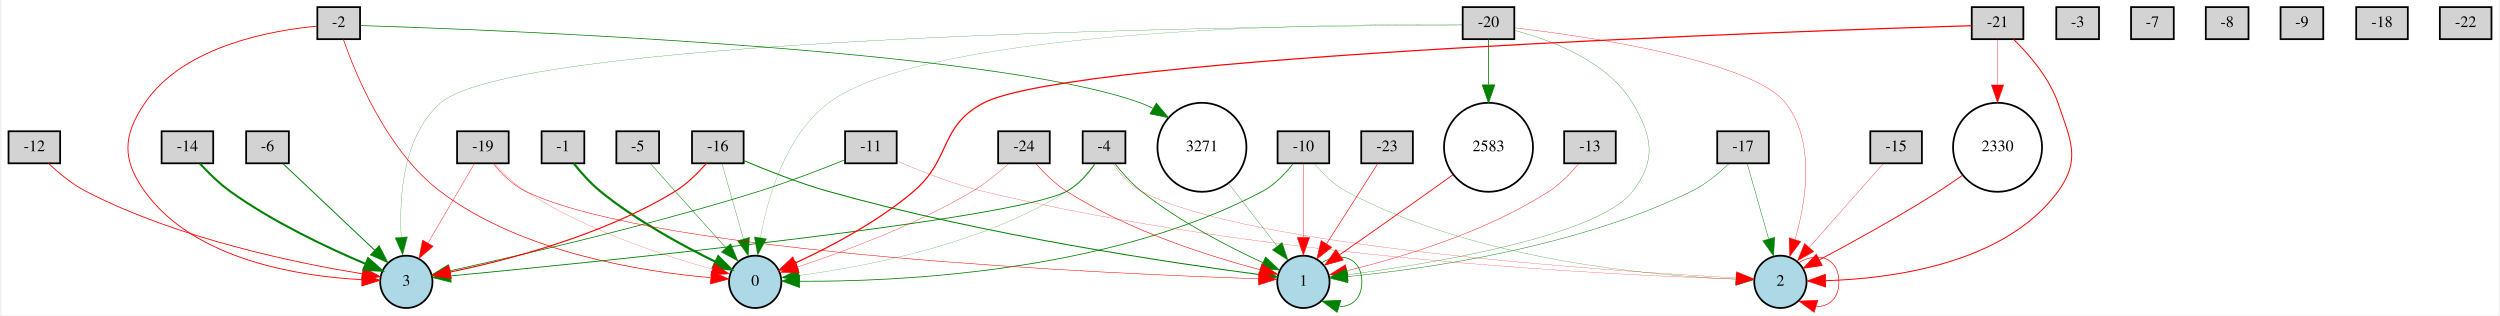
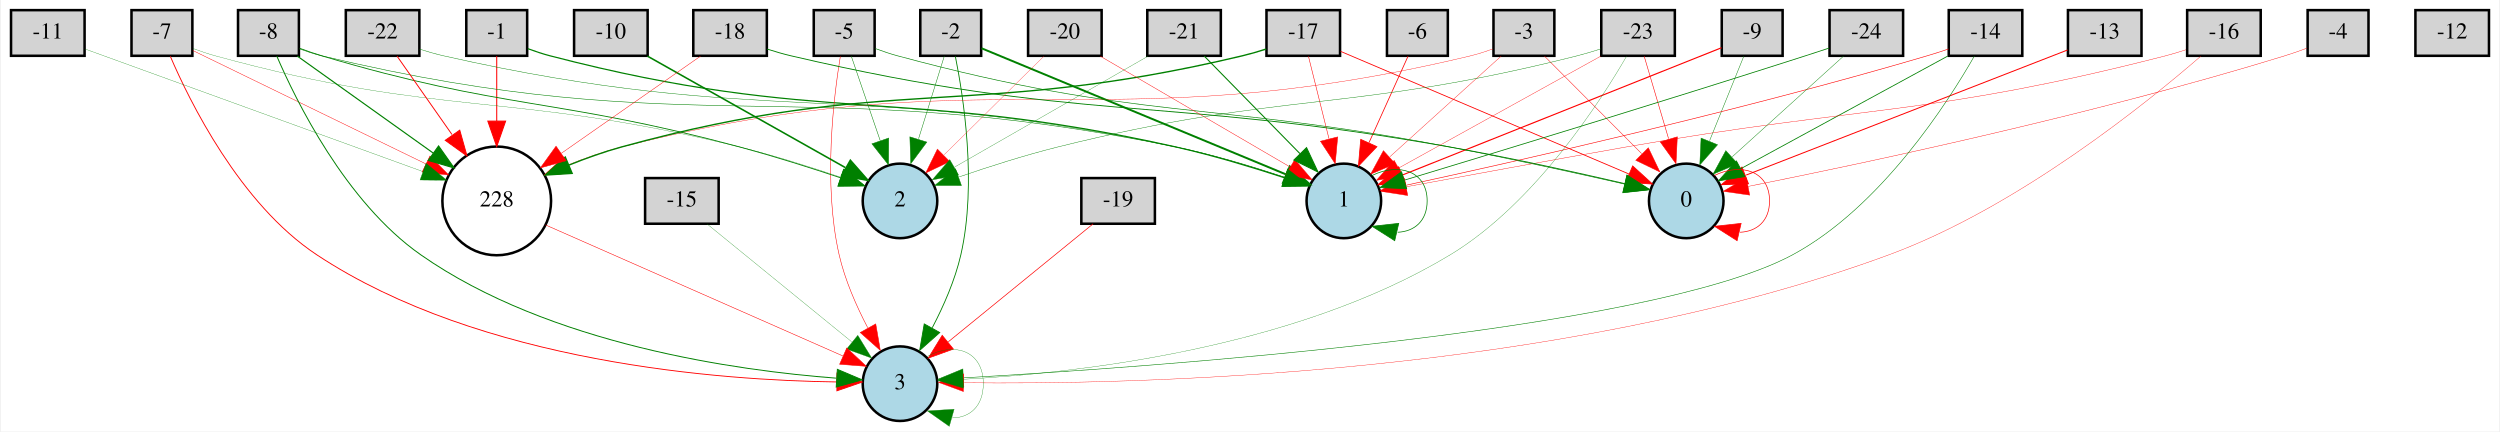
- <svg xmlns="http://www.w3.org/2000/svg" width="1403pt" height="177pt" viewBox="0.00 0.00 1403.00 177.20">
-   <g id="graph0" class="graph" transform="scale(1 1) rotate(0) translate(4 173.196)">
-     <polygon fill="white" stroke="none" points="-4,4 -4,-173.196 1399,-173.196 1399,4 -4,4" />
+ <svg xmlns="http://www.w3.org/2000/svg" width="985pt" height="170pt" viewBox="0.00 0.00 985.00 170.12">
+   <g id="graph0" class="graph" transform="scale(1 1) rotate(0) translate(4 166.125)">
+     <polygon fill="white" stroke="none" points="-4,4 -4,-166.125 981,-166.125 981,4 -4,4" />
    <g id="node1" class="node">
-       <polygon fill="lightgray" stroke="black" points="323.5,-99.447 299.5,-99.447 299.5,-81.447 323.5,-81.447 323.5,-99.447" />
-       <text text-anchor="middle" x="311.5" y="-88.247" font-family="Times,serif" font-size="9.00">-1</text>
+       <polygon fill="lightgray" stroke="black" points="203.5,-162.125 179.5,-162.125 179.5,-144.125 203.5,-144.125 203.5,-162.125" />
+       <text text-anchor="middle" x="191.5" y="-150.925" font-family="Times,serif" font-size="9.00">-1</text>
+     </g>
+     <g id="node26" class="node">
+       <ellipse fill="lightblue" stroke="black" cx="525.5" cy="-86.912" rx="14.7" ry="14.7" />
+       <text text-anchor="middle" x="525.5" y="-84.712" font-family="Times,serif" font-size="9.00">1</text>
+     </g>
+     <g id="edge25" class="edge">
+       <path fill="none" stroke="green" stroke-width="0.481" d="M203.79,-146.928C206.614,-145.879 209.63,-144.871 212.5,-144.125 319.868,-116.211 351.26,-132.439 459.5,-108.125 473.841,-104.903 489.591,-100.129 502.108,-96.029" />
+       <polygon fill="green" stroke="green" stroke-width="0.481" points="503.391,-99.29 511.759,-92.792 501.165,-92.653 503.391,-99.29" />
+     </g>
+     <g id="node29" class="node">
+       <ellipse fill="white" stroke="black" cx="191.5" cy="-86.912" rx="21.429" ry="21.429" />
+       <text text-anchor="middle" x="191.5" y="-84.712" font-family="Times,serif" font-size="9.00">228</text>
+     </g>
+     <g id="edge34" class="edge">
+       <path fill="none" stroke="red" stroke-width="0.407" d="M191.5,-143.992C191.5,-137.449 191.5,-127.82 191.5,-118.381" />
+       <polygon fill="red" stroke="red" stroke-width="0.407" points="195,-118.367 191.5,-108.367 188,-118.367 195,-118.367" />
+     </g>
+     <g id="node2" class="node">
+       <polygon fill="lightgray" stroke="black" points="382.5,-162.125 358.5,-162.125 358.5,-144.125 382.5,-144.125 382.5,-162.125" />
+       <text text-anchor="middle" x="370.5" y="-150.925" font-family="Times,serif" font-size="9.00">-2</text>
+     </g>
+     <g id="edge10" class="edge">
+       <path fill="none" stroke="green" stroke-width="0.78" d="M382.663,-147.086C408.533,-136.369 469.371,-111.165 502.694,-97.36" />
+       <polygon fill="green" stroke="green" stroke-width="0.78" points="504.184,-100.531 512.083,-93.47 501.505,-94.064 504.184,-100.531" />
+     </g>
+     <g id="node27" class="node">
+       <ellipse fill="lightblue" stroke="black" cx="350.5" cy="-86.912" rx="14.7" ry="14.7" />
+       <text text-anchor="middle" x="350.5" y="-84.712" font-family="Times,serif" font-size="9.00">2</text>
+     </g>
+     <g id="edge24" class="edge">
+       <path fill="none" stroke="green" stroke-width="0.186" d="M367.967,-143.992C365.424,-135.827 361.384,-122.857 357.83,-111.445" />
+       <polygon fill="green" stroke="green" stroke-width="0.186" points="361.075,-110.093 354.759,-101.586 354.391,-112.175 361.075,-110.093" />
+     </g>
+     <g id="node28" class="node">
+       <ellipse fill="lightblue" stroke="black" cx="350.5" cy="-14.849" rx="14.7" ry="14.7" />
+       <text text-anchor="middle" x="350.5" y="-12.649" font-family="Times,serif" font-size="9.00">3</text>
+     </g>
+     <g id="edge42" class="edge">
+       <path fill="none" stroke="green" stroke-width="0.34" d="M372.328,-143.893C375.458,-128.372 380.916,-93.815 374.5,-65.698 372.233,-55.765 367.724,-45.504 363.22,-36.894" />
+       <polygon fill="green" stroke="green" stroke-width="0.34" points="366.179,-35.013 358.257,-27.978 360.063,-38.418 366.179,-35.013" />
+     </g>
+     <g id="node3" class="node">
+       <polygon fill="lightgray" stroke="black" points="608.5,-162.125 584.5,-162.125 584.5,-144.125 608.5,-144.125 608.5,-162.125" />
+       <text text-anchor="middle" x="596.5" y="-150.925" font-family="Times,serif" font-size="9.00">-3</text>
    </g>
    <g id="node25" class="node">
-       <ellipse fill="lightblue" stroke="black" cx="419.5" cy="-14.849" rx="14.7" ry="14.7" />
-       <text text-anchor="middle" x="419.5" y="-12.649" font-family="Times,serif" font-size="9.00">0</text>
+       <ellipse fill="lightblue" stroke="black" cx="660.5" cy="-86.912" rx="14.7" ry="14.7" />
+       <text text-anchor="middle" x="660.5" y="-84.712" font-family="Times,serif" font-size="9.00">0</text>
+     </g>
+     <g id="edge46" class="edge">
+       <path fill="none" stroke="red" stroke-width="0.182" d="M604.606,-143.992C614.188,-134.378 630.41,-118.101 642.918,-105.552" />
+       <polygon fill="red" stroke="red" stroke-width="0.182" points="645.552,-107.867 650.133,-98.313 640.594,-102.925 645.552,-107.867" />
+     </g>
+     <g id="edge28" class="edge">
+       <path fill="none" stroke="red" stroke-width="0.148" d="M587.508,-143.992C576.528,-134.062 557.688,-117.023 543.649,-104.326" />
+       <polygon fill="red" stroke="red" stroke-width="0.148" points="545.798,-101.55 536.034,-97.438 541.103,-106.742 545.798,-101.55" />
+     </g>
+     <g id="edge35" class="edge">
+       <path fill="none" stroke="red" stroke-width="0.145" d="M584.23,-146.848C581.405,-145.803 578.383,-144.817 575.5,-144.125 429.888,-109.183 385.622,-145.049 240.5,-108.125 233.549,-106.356 226.289,-103.791 219.552,-101.078" />
+       <polygon fill="red" stroke="red" stroke-width="0.145" points="220.725,-97.774 210.153,-97.074 217.981,-104.213 220.725,-97.774" />
+     </g>
+     <g id="node4" class="node">
+       <polygon fill="lightgray" stroke="black" points="929.5,-162.125 905.5,-162.125 905.5,-144.125 929.5,-144.125 929.5,-162.125" />
+       <text text-anchor="middle" x="917.5" y="-150.925" font-family="Times,serif" font-size="9.00">-4</text>
+     </g>
+     <g id="edge32" class="edge">
+       <path fill="none" stroke="red" stroke-width="0.16" d="M905.156,-147.116C902.336,-146.058 899.334,-144.998 896.5,-144.125 820.432,-120.685 728.061,-101.218 684.912,-92.633" />
+       <polygon fill="red" stroke="red" stroke-width="0.16" points="685.531,-89.187 675.043,-90.689 684.178,-96.055 685.531,-89.187" />
+     </g>
+     <g id="node5" class="node">
+       <polygon fill="lightgray" stroke="black" points="340.5,-162.125 316.5,-162.125 316.5,-144.125 340.5,-144.125 340.5,-162.125" />
+       <text text-anchor="middle" x="328.5" y="-150.925" font-family="Times,serif" font-size="9.00">-5</text>
+     </g>
+     <g id="edge18" class="edge">
+       <path fill="none" stroke="green" stroke-width="0.248" d="M340.801,-146.968C343.624,-145.917 346.638,-144.898 349.5,-144.125 444.303,-118.517 471.045,-126.559 567.5,-108.125 590.943,-103.644 617.541,-97.784 636.269,-93.528" />
+       <polygon fill="green" stroke="green" stroke-width="0.248" points="637.082,-96.933 646.048,-91.289 635.519,-90.11 637.082,-96.933" />
+     </g>
+     <g id="edge52" class="edge">
+       <path fill="none" stroke="green" stroke-width="0.198" d="M331.286,-143.992C334.148,-135.64 338.733,-122.258 342.706,-110.661" />
+       <polygon fill="green" stroke="green" stroke-width="0.198" points="346.051,-111.695 345.982,-101.1 339.429,-109.426 346.051,-111.695" />
+     </g>
+     <g id="edge36" class="edge">
+       <path fill="none" stroke="red" stroke-width="0.207" d="M326.985,-143.888C324.42,-128.361 320.089,-93.793 326.5,-65.698 328.767,-55.765 333.276,-45.504 337.78,-36.894" />
+       <polygon fill="red" stroke="red" stroke-width="0.207" points="340.937,-38.418 342.743,-27.978 334.821,-35.013 340.937,-38.418" />
+     </g>
+     <g id="node6" class="node">
+       <polygon fill="lightgray" stroke="black" points="566.5,-162.125 542.5,-162.125 542.5,-144.125 566.5,-144.125 566.5,-162.125" />
+       <text text-anchor="middle" x="554.5" y="-150.925" font-family="Times,serif" font-size="9.00">-6</text>
+     </g>
+     <g id="edge38" class="edge">
+       <path fill="none" stroke="red" stroke-width="0.304" d="M550.827,-143.992C546.969,-135.45 540.736,-121.647 535.418,-109.873" />
+       <polygon fill="red" stroke="red" stroke-width="0.304" points="538.545,-108.293 531.239,-100.62 532.165,-111.174 538.545,-108.293" />
+     </g>
+     <g id="node7" class="node">
+       <polygon fill="lightgray" stroke="black" points="71.5,-162.125 47.5,-162.125 47.5,-144.125 71.5,-144.125 71.5,-162.125" />
+       <text text-anchor="middle" x="59.5" y="-150.925" font-family="Times,serif" font-size="9.00">-7</text>
+     </g>
+     <g id="edge33" class="edge">
+       <path fill="none" stroke="green" stroke-width="0.112" d="M71.806,-146.986C74.629,-145.934 77.641,-144.91 80.5,-144.125 170.545,-119.39 196.825,-130.442 287.5,-108.125 300.785,-104.855 315.346,-100.252 327.12,-96.265" />
+       <polygon fill="green" stroke="green" stroke-width="0.112" points="328.341,-99.546 336.646,-92.968 326.051,-92.931 328.341,-99.546" />
    </g>
    <g id="edge16" class="edge">
-       <path fill="none" stroke="green" stroke-width="1.219" d="M317.543,-81.359C321.46,-76.457 326.867,-70.287 332.5,-65.698 352.636,-49.297 378.849,-35.083 397.218,-26.076" />
-       <polygon fill="green" stroke="green" stroke-width="1.219" points="398.77,-29.214 406.281,-21.742 395.75,-22.899 398.77,-29.214" />
-     </g>
-     <g id="node2" class="node">
-       <polygon fill="lightgray" stroke="black" points="197.5,-169.196 173.5,-169.196 173.5,-151.196 197.5,-151.196 197.5,-169.196" />
-       <text text-anchor="middle" x="185.5" y="-157.996" font-family="Times,serif" font-size="9.00">-2</text>
+       <path fill="none" stroke="red" stroke-width="0.353" d="M62.806,-143.917C70.27,-126.495 90.179,-85.773 120.5,-65.698 185.197,-22.865 280.475,-16.149 325.361,-15.536" />
+       <polygon fill="red" stroke="red" stroke-width="0.353" points="325.652,-19.035 335.637,-15.494 325.623,-12.035 325.652,-19.035" />
+     </g>
+     <g id="edge41" class="edge">
+       <path fill="none" stroke="red" stroke-width="0.176" d="M71.682,-146.199C92.439,-136.101 135.173,-115.313 163.588,-101.49" />
+       <polygon fill="red" stroke="red" stroke-width="0.176" points="165.161,-104.617 172.623,-97.095 162.099,-98.322 165.161,-104.617" />
+     </g>
+     <g id="node8" class="node">
+       <polygon fill="lightgray" stroke="black" points="113.5,-162.125 89.5,-162.125 89.5,-144.125 113.5,-144.125 113.5,-162.125" />
+       <text text-anchor="middle" x="101.5" y="-150.925" font-family="Times,serif" font-size="9.00">-8</text>
+     </g>
+     <g id="edge8" class="edge">
+       <path fill="none" stroke="green" stroke-width="0.21" d="M113.77,-146.846C116.594,-145.802 119.617,-144.816 122.5,-144.125 268.983,-109.022 311.927,-138.317 459.5,-108.125 473.9,-105.179 489.653,-100.416 502.156,-96.253" />
+       <polygon fill="green" stroke="green" stroke-width="0.21" points="503.467,-99.503 511.793,-92.951 501.198,-92.881 503.467,-99.503" />
+     </g>
+     <g id="edge13" class="edge">
+       <path fill="none" stroke="green" stroke-width="0.337" d="M113.832,-147.076C116.653,-146.02 119.658,-144.971 122.5,-144.125 194.437,-122.705 215.015,-127.613 287.5,-108.125 300.713,-104.573 315.268,-99.95 327.057,-96.022" />
+       <polygon fill="green" stroke="green" stroke-width="0.337" points="328.25,-99.314 336.601,-92.794 326.007,-92.683 328.25,-99.314" />
+     </g>
+     <g id="edge45" class="edge">
+       <path fill="none" stroke="green" stroke-width="0.381" d="M104.782,-144.021C112.184,-126.8 131.875,-86.444 161.5,-65.698 212.225,-30.177 286.671,-19.967 325.244,-17.033" />
+       <polygon fill="green" stroke="green" stroke-width="0.381" points="325.81,-20.503 335.561,-16.359 325.354,-13.518 325.81,-20.503" />
+     </g>
+     <g id="edge26" class="edge">
+       <path fill="none" stroke="green" stroke-width="0.458" d="M112.899,-143.992C126.313,-134.422 148.982,-118.248 166.538,-105.722" />
+       <polygon fill="green" stroke="green" stroke-width="0.458" points="168.575,-108.568 174.682,-99.911 164.509,-102.87 168.575,-108.568" />
+     </g>
+     <g id="node9" class="node">
+       <polygon fill="lightgray" stroke="black" points="698.5,-162.125 674.5,-162.125 674.5,-144.125 698.5,-144.125 698.5,-162.125" />
+       <text text-anchor="middle" x="686.5" y="-150.925" font-family="Times,serif" font-size="9.00">-9</text>
+     </g>
+     <g id="edge30" class="edge">
+       <path fill="none" stroke="green" stroke-width="0.18" d="M683.207,-143.992C679.825,-135.64 674.407,-122.258 669.711,-110.661" />
+       <polygon fill="green" stroke="green" stroke-width="0.18" points="672.837,-109.055 665.84,-101.1 666.349,-111.683 672.837,-109.055" />
+     </g>
+     <g id="edge9" class="edge">
+       <path fill="none" stroke="red" stroke-width="0.448" d="M674.399,-147.298C647.642,-136.627 583.088,-110.88 548.422,-97.054" />
+       <polygon fill="red" stroke="red" stroke-width="0.448" points="549.68,-93.787 539.095,-93.334 547.086,-100.289 549.68,-93.787" />
+     </g>
+     <g id="node10" class="node">
+       <polygon fill="lightgray" stroke="black" points="251,-162.125 222,-162.125 222,-144.125 251,-144.125 251,-162.125" />
+       <text text-anchor="middle" x="236.5" y="-150.925" font-family="Times,serif" font-size="9.00">-10</text>
    </g>
    <g id="edge3" class="edge">
-       <path fill="none" stroke="red" stroke-width="0.404" d="M188.141,-151.03C194.457,-132.817 212.207,-88.676 242.5,-65.698 288.371,-30.905 357.454,-20.394 394.279,-17.221" />
-       <polygon fill="red" stroke="red" stroke-width="0.404" points="394.898,-20.684 404.611,-16.453 394.379,-13.704 394.898,-20.684" />
-     </g>
-     <g id="node28" class="node">
-       <ellipse fill="lightblue" stroke="black" cx="223.5" cy="-14.849" rx="14.7" ry="14.7" />
-       <text text-anchor="middle" x="223.5" y="-12.649" font-family="Times,serif" font-size="9.00">3</text>
-     </g>
-     <g id="edge38" class="edge">
-       <path fill="none" stroke="red" stroke-width="0.495" d="M173.313,-158.478C149.822,-156.361 98.644,-148.014 76.5,-115.196 64.196,-96.96 63.683,-83.578 76.5,-65.698 104.409,-26.764 164.437,-17.865 198.522,-16.062" />
-       <polygon fill="red" stroke="red" stroke-width="0.495" points="198.737,-19.556 208.603,-15.697 198.483,-12.561 198.737,-19.556" />
-     </g>
-     <g id="node29" class="node">
-       <ellipse fill="white" stroke="black" cx="670.5" cy="-90.447" rx="25" ry="25" />
-       <text text-anchor="middle" x="670.5" y="-88.247" font-family="Times,serif" font-size="9.00">3271</text>
-     </g>
-     <g id="edge13" class="edge">
-       <path fill="none" stroke="green" stroke-width="0.42" d="M197.903,-158.833C261.635,-156.842 552.545,-146.174 636.5,-115.196 638.64,-114.406 640.772,-113.448 642.864,-112.375" />
-       <polygon fill="green" stroke="green" stroke-width="0.42" points="644.897,-115.238 651.688,-107.106 641.308,-109.228 644.897,-115.238" />
-     </g>
-     <g id="node3" class="node">
-       <polygon fill="lightgray" stroke="black" points="1174.5,-169.196 1150.5,-169.196 1150.5,-151.196 1174.5,-151.196 1174.5,-169.196" />
-       <text text-anchor="middle" x="1162.5" y="-157.996" font-family="Times,serif" font-size="9.00">-3</text>
-     </g>
-     <g id="node4" class="node">
-       <polygon fill="lightgray" stroke="black" points="627.5,-99.447 603.5,-99.447 603.5,-81.447 627.5,-81.447 627.5,-99.447" />
-       <text text-anchor="middle" x="615.5" y="-88.247" font-family="Times,serif" font-size="9.00">-4</text>
+       <path fill="none" stroke="green" stroke-width="0.625" d="M250.938,-143.992C270.65,-132.889 306.139,-112.899 328.989,-100.028" />
+       <polygon fill="green" stroke="green" stroke-width="0.625" points="330.931,-102.952 337.926,-94.994 327.495,-96.853 330.931,-102.952" />
+     </g>
+     <g id="node11" class="node">
+       <polygon fill="lightgray" stroke="black" points="29,-162.125 0,-162.125 0,-144.125 29,-144.125 29,-162.125" />
+       <text text-anchor="middle" x="14.5" y="-150.925" font-family="Times,serif" font-size="9.00">-11</text>
+     </g>
+     <g id="edge29" class="edge">
+       <path fill="none" stroke="green" stroke-width="0.117" d="M29.287,-146.761C58.498,-136.163 124.081,-112.37 162.309,-98.502" />
+       <polygon fill="green" stroke="green" stroke-width="0.117" points="163.65,-101.739 171.857,-95.038 161.263,-95.158 163.65,-101.739" />
+     </g>
+     <g id="node12" class="node">
+       <polygon fill="lightgray" stroke="black" points="977,-162.125 948,-162.125 948,-144.125 977,-144.125 977,-162.125" />
+       <text text-anchor="middle" x="962.5" y="-150.925" font-family="Times,serif" font-size="9.00">-12</text>
+     </g>
+     <g id="node13" class="node">
+       <polygon fill="lightgray" stroke="black" points="840,-162.125 811,-162.125 811,-144.125 840,-144.125 840,-162.125" />
+       <text text-anchor="middle" x="825.5" y="-150.925" font-family="Times,serif" font-size="9.00">-13</text>
+     </g>
+     <g id="edge50" class="edge">
+       <path fill="none" stroke="red" stroke-width="0.394" d="M810.857,-146.426C782.267,-135.3 718.791,-110.597 684.159,-97.119" />
+       <polygon fill="red" stroke="red" stroke-width="0.394" points="684.996,-93.689 674.408,-93.324 682.458,-100.213 684.996,-93.689" />
+     </g>
+     <g id="node14" class="node">
+       <polygon fill="lightgray" stroke="black" points="793,-162.125 764,-162.125 764,-144.125 793,-144.125 793,-162.125" />
+       <text text-anchor="middle" x="778.5" y="-150.925" font-family="Times,serif" font-size="9.00">-14</text>
+     </g>
+     <g id="edge37" class="edge">
+       <path fill="none" stroke="green" stroke-width="0.316" d="M763.555,-143.992C742.952,-132.78 705.696,-112.506 682.073,-99.651" />
+       <polygon fill="green" stroke="green" stroke-width="0.316" points="683.621,-96.509 673.165,-94.804 680.276,-102.658 683.621,-96.509" />
+     </g>
+     <g id="edge53" class="edge">
+       <path fill="none" stroke="red" stroke-width="0.229" d="M763.967,-146.836C761.172,-145.886 758.257,-144.939 755.5,-144.125 681.338,-122.218 591.969,-102.152 549.792,-93.051" />
+       <polygon fill="red" stroke="red" stroke-width="0.229" points="550.403,-89.603 539.891,-90.93 548.936,-96.448 550.403,-89.603" />
+     </g>
+     <g id="edge20" class="edge">
+       <path fill="none" stroke="green" stroke-width="0.217" d="M774.078,-143.989C764.004,-126.335 737.487,-84.59 702.5,-65.698 645.664,-35.01 446.47,-21.181 375.691,-17.157" />
+       <polygon fill="green" stroke="green" stroke-width="0.217" points="375.653,-13.649 365.475,-16.594 375.268,-20.639 375.653,-13.649" />
+     </g>
+     <g id="node15" class="node">
+       <polygon fill="lightgray" stroke="black" points="279,-95.912 250,-95.912 250,-77.912 279,-77.912 279,-95.912" />
+       <text text-anchor="middle" x="264.5" y="-84.712" font-family="Times,serif" font-size="9.00">-15</text>
+     </g>
+     <g id="edge48" class="edge">
+       <path fill="none" stroke="green" stroke-width="0.11" d="M274.365,-77.875C288.242,-66.569 313.802,-45.746 331.453,-31.366" />
+       <polygon fill="green" stroke="green" stroke-width="0.11" points="333.855,-33.924 339.397,-24.894 329.434,-28.497 333.855,-33.924" />
+     </g>
+     <g id="node16" class="node">
+       <polygon fill="lightgray" stroke="black" points="887,-162.125 858,-162.125 858,-144.125 887,-144.125 887,-162.125" />
+       <text text-anchor="middle" x="872.5" y="-150.925" font-family="Times,serif" font-size="9.00">-16</text>
+     </g>
+     <g id="edge27" class="edge">
+       <path fill="none" stroke="red" stroke-width="0.153" d="M857.517,-146.509C854.869,-145.633 852.121,-144.797 849.5,-144.125 756.501,-120.271 731.063,-124.725 636.5,-108.125 606.822,-102.915 572.732,-96.668 550.248,-92.511" />
+       <polygon fill="red" stroke="red" stroke-width="0.153" points="550.683,-89.032 540.213,-90.652 549.408,-95.915 550.683,-89.032" />
+     </g>
+     <g id="edge6" class="edge">
+       <path fill="none" stroke="red" stroke-width="0.139" d="M863.388,-143.985C843.036,-126.324 791.641,-84.565 740.5,-65.698 609.705,-17.448 439.377,-14.458 375.844,-15.221" />
+       <polygon fill="red" stroke="red" stroke-width="0.139" points="375.528,-11.726 365.587,-15.39 375.643,-18.725 375.528,-11.726" />
+     </g>
+     <g id="node17" class="node">
+       <polygon fill="lightgray" stroke="black" points="524,-162.125 495,-162.125 495,-144.125 524,-144.125 524,-162.125" />
+       <text text-anchor="middle" x="509.5" y="-150.925" font-family="Times,serif" font-size="9.00">-17</text>
+     </g>
+     <g id="edge23" class="edge">
+       <path fill="none" stroke="red" stroke-width="0.328" d="M524.253,-145.851C550.771,-134.574 606.637,-110.817 637.971,-97.492" />
+       <polygon fill="red" stroke="red" stroke-width="0.328" points="639.381,-100.696 647.214,-93.562 636.641,-94.254 639.381,-100.696" />
+     </g>
+     <g id="edge47" class="edge">
+       <path fill="none" stroke="red" stroke-width="0.208" d="M511.526,-143.992C513.561,-135.827 516.793,-122.857 519.636,-111.445" />
+       <polygon fill="red" stroke="red" stroke-width="0.208" points="523.071,-112.136 522.093,-101.586 516.279,-110.443 523.071,-112.136" />
+     </g>
+     <g id="edge51" class="edge">
+       <path fill="none" stroke="green" stroke-width="0.544" d="M494.895,-146.803C491.821,-145.811 488.576,-144.858 485.5,-144.125 378.437,-118.625 346.613,-137.329 240.5,-108.125 233.704,-106.255 226.589,-103.694 219.953,-101.024" />
+       <polygon fill="green" stroke="green" stroke-width="0.544" points="221.241,-97.768 210.667,-97.1 218.517,-104.216 221.241,-97.768" />
+     </g>
+     <g id="node18" class="node">
+       <polygon fill="lightgray" stroke="black" points="298,-162.125 269,-162.125 269,-144.125 298,-144.125 298,-162.125" />
+       <text text-anchor="middle" x="283.5" y="-150.925" font-family="Times,serif" font-size="9.00">-18</text>
+     </g>
+     <g id="edge49" class="edge">
+       <path fill="none" stroke="green" stroke-width="0.352" d="M298.1,-146.783C301.175,-145.793 304.421,-144.845 307.5,-144.125 421.095,-117.567 452.64,-128.528 567.5,-108.125 591,-103.95 617.59,-98.051 636.301,-93.703" />
+       <polygon fill="green" stroke="green" stroke-width="0.352" points="637.136,-97.102 646.07,-91.407 635.534,-90.288 637.136,-97.102" />
+     </g>
+     <g id="edge15" class="edge">
+       <path fill="none" stroke="red" stroke-width="0.182" d="M271.848,-143.992C258.136,-134.422 234.963,-118.248 217.017,-105.722" />
+       <polygon fill="red" stroke="red" stroke-width="0.182" points="218.895,-102.764 208.692,-99.911 214.888,-108.504 218.895,-102.764" />
+     </g>
+     <g id="node19" class="node">
+       <polygon fill="lightgray" stroke="black" points="451,-95.912 422,-95.912 422,-77.912 451,-77.912 451,-95.912" />
+       <text text-anchor="middle" x="436.5" y="-84.712" font-family="Times,serif" font-size="9.00">-19</text>
+     </g>
+     <g id="edge4" class="edge">
+       <path fill="none" stroke="red" stroke-width="0.268" d="M426.635,-77.875C412.758,-66.569 387.198,-45.746 369.547,-31.366" />
+       <polygon fill="red" stroke="red" stroke-width="0.268" points="371.566,-28.497 361.603,-24.894 367.145,-33.924 371.566,-28.497" />
+     </g>
+     <g id="node20" class="node">
+       <polygon fill="lightgray" stroke="black" points="430,-162.125 401,-162.125 401,-144.125 430,-144.125 430,-162.125" />
+       <text text-anchor="middle" x="415.5" y="-150.925" font-family="Times,serif" font-size="9.00">-20</text>
+     </g>
+     <g id="edge39" class="edge">
+       <path fill="none" stroke="red" stroke-width="0.176" d="M429.432,-143.992C448.35,-132.948 482.331,-113.112 504.391,-100.234" />
+       <polygon fill="red" stroke="red" stroke-width="0.176" points="506.165,-103.251 513.037,-95.187 502.636,-97.206 506.165,-103.251" />
+     </g>
+     <g id="edge1" class="edge">
+       <path fill="none" stroke="red" stroke-width="0.109" d="M407.268,-143.992C397.423,-134.267 380.676,-117.722 367.915,-105.116" />
+       <polygon fill="red" stroke="red" stroke-width="0.109" points="370.156,-102.41 360.583,-97.872 365.237,-107.39 370.156,-102.41" />
+     </g>
+     <g id="node21" class="node">
+       <polygon fill="lightgray" stroke="black" points="477,-162.125 448,-162.125 448,-144.125 477,-144.125 477,-162.125" />
+       <text text-anchor="middle" x="462.5" y="-150.925" font-family="Times,serif" font-size="9.00">-21</text>
+     </g>
+     <g id="edge7" class="edge">
+       <path fill="none" stroke="green" stroke-width="0.42" d="M470.479,-143.992C479.911,-134.378 495.881,-118.101 508.193,-105.552" />
+       <polygon fill="green" stroke="green" stroke-width="0.42" points="510.79,-107.903 515.295,-98.313 505.793,-103 510.79,-107.903" />
+     </g>
+     <g id="edge43" class="edge">
+       <path fill="none" stroke="green" stroke-width="0.116" d="M448.315,-143.992C429.052,-132.948 394.454,-113.112 371.992,-100.234" />
+       <polygon fill="green" stroke="green" stroke-width="0.116" points="373.606,-97.124 363.189,-95.187 370.124,-103.197 373.606,-97.124" />
+     </g>
+     <g id="node22" class="node">
+       <polygon fill="lightgray" stroke="black" points="161,-162.125 132,-162.125 132,-144.125 161,-144.125 161,-162.125" />
+       <text text-anchor="middle" x="146.5" y="-150.925" font-family="Times,serif" font-size="9.00">-22</text>
+     </g>
+     <g id="edge14" class="edge">
+       <path fill="none" stroke="green" stroke-width="0.172" d="M161.093,-146.75C164.168,-145.762 167.416,-144.824 170.5,-144.125 296.737,-115.519 332.922,-135.178 459.5,-108.125 473.874,-105.053 489.625,-100.284 502.134,-96.15" />
+       <polygon fill="green" stroke="green" stroke-width="0.172" points="503.433,-99.406 511.778,-92.878 501.183,-92.777 503.433,-99.406" />
+     </g>
+     <g id="edge21" class="edge">
+       <path fill="none" stroke="red" stroke-width="0.368" d="M152.199,-143.992C157.648,-136.217 166.152,-124.082 173.857,-113.087" />
+       <polygon fill="red" stroke="red" stroke-width="0.368" points="176.92,-114.816 179.792,-104.618 171.187,-110.799 176.92,-114.816" />
+     </g>
+     <g id="node23" class="node">
+       <polygon fill="lightgray" stroke="black" points="656,-162.125 627,-162.125 627,-144.125 656,-144.125 656,-162.125" />
+       <text text-anchor="middle" x="641.5" y="-150.925" font-family="Times,serif" font-size="9.00">-23</text>
+     </g>
+     <g id="edge2" class="edge">
+       <path fill="none" stroke="red" stroke-width="0.223" d="M643.906,-143.992C646.322,-135.827 650.16,-122.857 653.537,-111.445" />
+       <polygon fill="red" stroke="red" stroke-width="0.223" points="656.973,-112.168 656.454,-101.586 650.26,-110.182 656.973,-112.168" />
+     </g>
+     <g id="edge40" class="edge">
+       <path fill="none" stroke="red" stroke-width="0.147" d="M626.809,-143.992C606.662,-132.84 570.317,-112.721 547.077,-99.856" />
+       <polygon fill="red" stroke="red" stroke-width="0.147" points="548.739,-96.775 538.295,-94.994 545.348,-102.9 548.739,-96.775" />
+     </g>
+     <g id="edge22" class="edge">
+       <path fill="none" stroke="green" stroke-width="0.163" d="M626.879,-146.869C623.805,-145.873 620.566,-144.9 617.5,-144.125 527.82,-121.436 502.254,-130.517 412.5,-108.125 399.548,-104.894 385.375,-100.351 373.853,-96.391" />
+       <polygon fill="green" stroke="green" stroke-width="0.163" points="374.723,-92.986 364.128,-92.971 372.401,-99.59 374.723,-92.986" />
+     </g>
+     <g id="edge12" class="edge">
+       <path fill="none" stroke="green" stroke-width="0.118" d="M636.978,-143.945C626.929,-126.575 600.96,-85.95 567.5,-65.698 505.44,-28.138 417.756,-18.858 375.366,-16.58" />
+       <polygon fill="green" stroke="green" stroke-width="0.118" points="375.52,-13.083 365.372,-16.13 375.205,-20.076 375.52,-13.083" />
+     </g>
+     <g id="node24" class="node">
+       <polygon fill="lightgray" stroke="black" points="746,-162.125 717,-162.125 717,-144.125 746,-144.125 746,-162.125" />
+       <text text-anchor="middle" x="731.5" y="-150.925" font-family="Times,serif" font-size="9.00">-24</text>
+     </g>
+     <g id="edge44" class="edge">
+       <path fill="none" stroke="green" stroke-width="0.165" d="M722.508,-143.992C711.528,-134.062 692.688,-117.023 678.649,-104.326" />
+       <polygon fill="green" stroke="green" stroke-width="0.165" points="680.798,-101.55 671.034,-97.438 676.103,-106.742 680.798,-101.55" />
+     </g>
+     <g id="edge5" class="edge">
+       <path fill="none" stroke="green" stroke-width="0.31" d="M716.794,-147.166C713.727,-146.147 710.511,-145.092 707.5,-144.125 651,-125.985 584.289,-105.657 549.439,-95.121" />
+       <polygon fill="green" stroke="green" stroke-width="0.31" points="550.278,-91.718 539.693,-92.178 548.254,-98.419 550.278,-91.718" />
+     </g>
+     <g id="edge19" class="edge">
+       <path fill="none" stroke="red" stroke-width="0.271" d="M671.606,-96.918C682.036,-102.107 693.349,-98.771 693.349,-86.912 693.349,-78.944 688.242,-74.823 681.728,-74.551" />
+       <polygon fill="red" stroke="red" stroke-width="0.271" points="680.553,-71.231 671.606,-76.905 682.139,-78.049 680.553,-71.231" />
+     </g>
+     <g id="edge17" class="edge">
+       <path fill="none" stroke="green" stroke-width="0.291" d="M536.606,-96.918C547.036,-102.107 558.349,-98.771 558.349,-86.912 558.349,-78.944 553.242,-74.823 546.728,-74.551" />
+       <polygon fill="green" stroke="green" stroke-width="0.291" points="545.553,-71.231 536.606,-76.905 547.139,-78.049 545.553,-71.231" />
+     </g>
+     <g id="edge11" class="edge">
+       <path fill="none" stroke="green" stroke-width="0.125" d="M361.267,-25.577C371.789,-31.503 383.349,-27.927 383.349,-14.849 383.349,-5.858 377.885,-1.358 371.051,-1.349" />
+       <polygon fill="green" stroke="green" stroke-width="0.125" points="369.934,1.972 361.267,-4.121 371.842,-4.763 369.934,1.972" />
    </g>
    <g id="edge31" class="edge">
-       <path fill="none" stroke="green" stroke-width="0.123" d="M610.158,-81.314C606.364,-76.141 600.833,-69.688 594.5,-65.698 546.537,-35.486 479.834,-23.136 444.226,-18.451" />
-       <polygon fill="green" stroke="green" stroke-width="0.123" points="444.578,-14.969 434.228,-17.232 443.731,-21.917 444.578,-14.969" />
-     </g>
-     <g id="node26" class="node">
-       <ellipse fill="lightblue" stroke="black" cx="727.5" cy="-14.849" rx="14.7" ry="14.7" />
-       <text text-anchor="middle" x="727.5" y="-12.649" font-family="Times,serif" font-size="9.00">1</text>
-     </g>
-     <g id="edge43" class="edge">
-       <path fill="none" stroke="green" stroke-width="0.426" d="M621.512,-81.32C625.418,-76.405 630.823,-70.232 636.5,-65.698 657.715,-48.754 685.494,-34.482 704.753,-25.609" />
-       <polygon fill="green" stroke="green" stroke-width="0.426" points="706.276,-28.762 713.968,-21.476 703.412,-22.375 706.276,-28.762" />
-     </g>
-     <g id="node27" class="node">
-       <ellipse fill="lightblue" stroke="black" cx="995.5" cy="-14.849" rx="14.7" ry="14.7" />
-       <text text-anchor="middle" x="995.5" y="-12.649" font-family="Times,serif" font-size="9.00">2</text>
-     </g>
-     <g id="edge11" class="edge">
-       <path fill="none" stroke="red" stroke-width="0.131" d="M620.669,-81.017C624.389,-75.718 629.904,-69.237 636.5,-65.698 694.661,-34.5 898.566,-20.959 970.303,-17.086" />
-       <polygon fill="red" stroke="red" stroke-width="0.131" points="970.836,-20.564 980.639,-16.547 970.471,-13.573 970.836,-20.564" />
-     </g>
-     <g id="edge18" class="edge">
-       <path fill="none" stroke="green" stroke-width="0.486" d="M610.336,-81.007C606.618,-75.704 601.104,-69.222 594.5,-65.698 563.965,-49.405 327.357,-25.711 248.775,-18.215" />
-       <polygon fill="green" stroke="green" stroke-width="0.486" points="248.657,-14.688 238.371,-17.229 247.996,-21.657 248.657,-14.688" />
-     </g>
-     <g id="node5" class="node">
-       <polygon fill="lightgray" stroke="black" points="365.5,-99.447 341.5,-99.447 341.5,-81.447 365.5,-81.447 365.5,-99.447" />
-       <text text-anchor="middle" x="353.5" y="-88.247" font-family="Times,serif" font-size="9.00">-5</text>
-     </g>
-     <g id="edge24" class="edge">
-       <path fill="none" stroke="green" stroke-width="0.273" d="M360.865,-81.076C364.884,-76.519 369.953,-70.788 374.5,-65.698 383.873,-55.208 394.406,-43.533 402.925,-34.12" />
-       <polygon fill="green" stroke="green" stroke-width="0.273" points="405.692,-36.278 409.812,-26.517 400.505,-31.579 405.692,-36.278" />
-     </g>
-     <g id="node6" class="node">
-       <polygon fill="lightgray" stroke="black" points="157.5,-99.447 133.5,-99.447 133.5,-81.447 157.5,-81.447 157.5,-99.447" />
-       <text text-anchor="middle" x="145.5" y="-88.247" font-family="Times,serif" font-size="9.00">-6</text>
-     </g>
-     <g id="edge8" class="edge">
-       <path fill="none" stroke="green" stroke-width="0.546" d="M154.145,-81.29C166.553,-69.582 189.688,-47.753 205.81,-32.541" />
-       <polygon fill="green" stroke="green" stroke-width="0.546" points="208.213,-35.086 213.084,-25.677 203.409,-29.994 208.213,-35.086" />
-     </g>
-     <g id="node7" class="node">
-       <polygon fill="lightgray" stroke="black" points="1216.5,-169.196 1192.5,-169.196 1192.5,-151.196 1216.5,-151.196 1216.5,-169.196" />
-       <text text-anchor="middle" x="1204.5" y="-157.996" font-family="Times,serif" font-size="9.00">-7</text>
-     </g>
-     <g id="node8" class="node">
-       <polygon fill="lightgray" stroke="black" points="1258.5,-169.196 1234.5,-169.196 1234.5,-151.196 1258.5,-151.196 1258.5,-169.196" />
-       <text text-anchor="middle" x="1246.5" y="-157.996" font-family="Times,serif" font-size="9.00">-8</text>
-     </g>
-     <g id="node9" class="node">
-       <polygon fill="lightgray" stroke="black" points="1300.5,-169.196 1276.5,-169.196 1276.5,-151.196 1300.5,-151.196 1300.5,-169.196" />
-       <text text-anchor="middle" x="1288.5" y="-157.996" font-family="Times,serif" font-size="9.00">-9</text>
-     </g>
-     <g id="node10" class="node">
-       <polygon fill="lightgray" stroke="black" points="742,-99.447 713,-99.447 713,-81.447 742,-81.447 742,-99.447" />
-       <text text-anchor="middle" x="727.5" y="-88.247" font-family="Times,serif" font-size="9.00">-10</text>
-     </g>
-     <g id="edge42" class="edge">
-       <path fill="none" stroke="green" stroke-width="0.447" d="M721.623,-81.094C717.458,-75.828 711.397,-69.353 704.5,-65.698 617.459,-19.575 496.524,-14.864 444.705,-15.184" />
-       <polygon fill="green" stroke="green" stroke-width="0.447" points="444.407,-11.688 434.455,-15.322 444.501,-18.687 444.407,-11.688" />
-     </g>
-     <g id="edge14" class="edge">
-       <path fill="none" stroke="red" stroke-width="0.224" d="M727.5,-81.29C727.5,-71.388 727.5,-54.247 727.5,-39.991" />
-       <polygon fill="red" stroke="red" stroke-width="0.224" points="731,-39.82 727.5,-29.82 724,-39.82 731,-39.82" />
-     </g>
-     <g id="edge2" class="edge">
-       <path fill="none" stroke="green" stroke-width="0.148" d="M733.742,-81.162C738.135,-75.924 744.469,-69.456 751.5,-65.698 824.244,-26.82 924.069,-18.203 970.217,-16.337" />
-       <polygon fill="green" stroke="green" stroke-width="0.148" points="970.612,-19.826 980.492,-15.999 970.382,-12.829 970.612,-19.826" />
-     </g>
-     <g id="node11" class="node">
-       <polygon fill="lightgray" stroke="black" points="499,-99.447 470,-99.447 470,-81.447 499,-81.447 499,-99.447" />
-       <text text-anchor="middle" x="484.5" y="-88.247" font-family="Times,serif" font-size="9.00">-11</text>
-     </g>
-     <g id="edge41" class="edge">
-       <path fill="none" stroke="red" stroke-width="0.134" d="M499.19,-82.71C511.752,-77.242 530.451,-69.792 547.5,-65.698 705.36,-27.794 901.566,-18.587 970.307,-16.458" />
-       <polygon fill="red" stroke="red" stroke-width="0.134" points="970.678,-19.949 980.573,-16.165 970.477,-12.952 970.678,-19.949" />
-     </g>
-     <g id="edge29" class="edge">
-       <path fill="none" stroke="green" stroke-width="0.424" d="M469.899,-83.402C457.235,-78.289 438.343,-70.975 421.5,-65.698 359.924,-46.41 285.807,-29.348 248.116,-21.099" />
-       <polygon fill="green" stroke="green" stroke-width="0.424" points="248.581,-17.618 238.067,-18.919 247.098,-24.459 248.581,-17.618" />
-     </g>
-     <g id="node12" class="node">
-       <polygon fill="lightgray" stroke="black" points="29,-99.447 0,-99.447 0,-81.447 29,-81.447 29,-99.447" />
-       <text text-anchor="middle" x="14.5" y="-88.247" font-family="Times,serif" font-size="9.00">-12</text>
-     </g>
-     <g id="edge37" class="edge">
-       <path fill="none" stroke="red" stroke-width="0.469" d="M22.463,-81.369C27.949,-76.219 35.642,-69.771 43.5,-65.698 95.159,-38.924 162.833,-25.193 198.692,-19.374" />
-       <polygon fill="red" stroke="red" stroke-width="0.469" points="199.4,-22.806 208.746,-17.817 198.328,-15.889 199.4,-22.806" />
-     </g>
-     <g id="node13" class="node">
-       <polygon fill="lightgray" stroke="black" points="903,-99.447 874,-99.447 874,-81.447 903,-81.447 903,-99.447" />
-       <text text-anchor="middle" x="888.5" y="-88.247" font-family="Times,serif" font-size="9.00">-13</text>
-     </g>
-     <g id="edge33" class="edge">
-       <path fill="none" stroke="red" stroke-width="0.238" d="M882.017,-81.025C877.778,-75.998 871.862,-69.813 865.5,-65.698 829.462,-42.394 781.089,-28.173 752.225,-21.173" />
-       <polygon fill="red" stroke="red" stroke-width="0.238" points="752.716,-17.694 742.184,-18.84 751.132,-24.513 752.716,-17.694" />
-     </g>
-     <g id="node14" class="node">
-       <polygon fill="lightgray" stroke="black" points="115,-99.447 86,-99.447 86,-81.447 115,-81.447 115,-99.447" />
-       <text text-anchor="middle" x="100.5" y="-88.247" font-family="Times,serif" font-size="9.00">-14</text>
-     </g>
-     <g id="edge26" class="edge">
-       <path fill="none" stroke="green" stroke-width="1.148" d="M107.516,-81.308C112.033,-76.388 118.217,-70.215 124.5,-65.698 148.67,-48.323 179.777,-33.745 200.613,-24.928" />
-       <polygon fill="green" stroke="green" stroke-width="1.148" points="202.034,-28.127 209.941,-21.075 199.362,-21.657 202.034,-28.127" />
-     </g>
-     <g id="node15" class="node">
-       <polygon fill="lightgray" stroke="black" points="1075,-99.447 1046,-99.447 1046,-81.447 1075,-81.447 1075,-99.447" />
-       <text text-anchor="middle" x="1060.5" y="-88.247" font-family="Times,serif" font-size="9.00">-15</text>
-     </g>
-     <g id="edge10" class="edge">
-       <path fill="none" stroke="red" stroke-width="0.184" d="M1053.3,-81.29C1043.37,-70.048 1025.2,-49.473 1011.87,-34.385" />
-       <polygon fill="red" stroke="red" stroke-width="0.184" points="1014.29,-31.84 1005.05,-26.662 1009.05,-36.474 1014.29,-31.84" />
-     </g>
-     <g id="node16" class="node">
-       <polygon fill="lightgray" stroke="black" points="413,-99.447 384,-99.447 384,-81.447 413,-81.447 413,-99.447" />
-       <text text-anchor="middle" x="398.5" y="-88.247" font-family="Times,serif" font-size="9.00">-16</text>
-     </g>
-     <g id="edge21" class="edge">
-       <path fill="none" stroke="green" stroke-width="0.182" d="M400.828,-81.29C403.715,-71.171 408.76,-53.49 412.878,-39.056" />
-       <polygon fill="green" stroke="green" stroke-width="0.182" points="416.291,-39.85 415.67,-29.273 409.56,-37.929 416.291,-39.85" />
-     </g>
-     <g id="edge30" class="edge">
-       <path fill="none" stroke="green" stroke-width="0.56" d="M413.028,-83.02C425.435,-77.743 443.861,-70.397 460.5,-65.698 548.071,-40.972 655.33,-25.199 702.838,-18.93" />
-       <polygon fill="green" stroke="green" stroke-width="0.56" points="703.347,-22.394 712.815,-17.639 702.449,-15.451 703.347,-22.394" />
-     </g>
-     <g id="edge6" class="edge">
-       <path fill="none" stroke="red" stroke-width="0.631" d="M392.105,-81.429C387.647,-76.304 381.298,-69.862 374.5,-65.698 333.855,-40.807 279.356,-26.817 248.174,-20.346" />
-       <polygon fill="red" stroke="red" stroke-width="0.631" points="248.668,-16.875 238.178,-18.364 247.307,-23.742 248.668,-16.875" />
-     </g>
-     <g id="node17" class="node">
-       <polygon fill="lightgray" stroke="black" points="989,-99.447 960,-99.447 960,-81.447 989,-81.447 989,-99.447" />
-       <text text-anchor="middle" x="974.5" y="-88.247" font-family="Times,serif" font-size="9.00">-17</text>
-     </g>
-     <g id="edge12" class="edge">
-       <path fill="none" stroke="green" stroke-width="0.26" d="M966.597,-81.251C961.136,-76.051 953.448,-69.592 945.5,-65.698 880.368,-33.794 794.211,-21.908 752.394,-17.814" />
-       <polygon fill="green" stroke="green" stroke-width="0.26" points="752.569,-14.315 742.293,-16.894 751.934,-21.286 752.569,-14.315" />
-     </g>
-     <g id="edge27" class="edge">
-       <path fill="none" stroke="green" stroke-width="0.254" d="M976.828,-81.29C979.715,-71.171 984.76,-53.49 988.878,-39.056" />
-       <polygon fill="green" stroke="green" stroke-width="0.254" points="992.291,-39.85 991.67,-29.273 985.56,-37.929 992.291,-39.85" />
-     </g>
-     <g id="node18" class="node">
-       <polygon fill="lightgray" stroke="black" points="1348,-169.196 1319,-169.196 1319,-151.196 1348,-151.196 1348,-169.196" />
-       <text text-anchor="middle" x="1333.5" y="-157.996" font-family="Times,serif" font-size="9.00">-18</text>
-     </g>
-     <g id="node19" class="node">
-       <polygon fill="lightgray" stroke="black" points="281,-99.447 252,-99.447 252,-81.447 281,-81.447 281,-99.447" />
-       <text text-anchor="middle" x="266.5" y="-88.247" font-family="Times,serif" font-size="9.00">-19</text>
-     </g>
-     <g id="edge34" class="edge">
-       <path fill="none" stroke="red" stroke-width="0.114" d="M273.366,-81.088C277.826,-76.085 284.004,-69.903 290.5,-65.698 323.953,-44.046 368.25,-29.517 395.27,-21.975" />
-       <polygon fill="red" stroke="red" stroke-width="0.114" points="396.305,-25.321 405.051,-19.341 394.485,-18.562 396.305,-25.321" />
-     </g>
-     <g id="edge25" class="edge">
-       <path fill="none" stroke="red" stroke-width="0.29" d="M272.259,-81.422C276.615,-76.015 283.099,-69.245 290.5,-65.698 364.236,-30.365 620.423,-19.263 702.201,-16.577" />
-       <polygon fill="red" stroke="red" stroke-width="0.29" points="702.453,-20.071 712.338,-16.259 702.233,-13.075 702.453,-20.071" />
-     </g>
-     <g id="edge4" class="edge">
-       <path fill="none" stroke="red" stroke-width="0.229" d="M261.734,-81.29C255.528,-70.667 244.453,-51.712 235.814,-36.926" />
-       <polygon fill="red" stroke="red" stroke-width="0.229" points="238.632,-34.811 230.565,-27.942 232.588,-38.342 238.632,-34.811" />
-     </g>
-     <g id="node20" class="node">
-       <polygon fill="lightgray" stroke="black" points="846,-169.196 817,-169.196 817,-151.196 846,-151.196 846,-169.196" />
-       <text text-anchor="middle" x="831.5" y="-157.996" font-family="Times,serif" font-size="9.00">-20</text>
-     </g>
-     <g id="edge28" class="edge">
-       <path fill="none" stroke="green" stroke-width="0.119" d="M816.642,-159.376C754.736,-159.839 517.87,-158.693 460.5,-115.196 436.754,-97.192 426.679,-62.987 422.46,-39.801" />
-       <polygon fill="green" stroke="green" stroke-width="0.119" points="425.885,-39.053 420.864,-29.723 418.971,-40.147 425.885,-39.053" />
-     </g>
-     <g id="edge35" class="edge">
-       <path fill="none" stroke="green" stroke-width="0.173" d="M846.068,-156.083C865.216,-151.122 898.101,-139.403 912.5,-115.196 923.746,-96.289 925.88,-83.161 912.5,-65.698 893.021,-40.276 798.173,-24.894 752.362,-18.832" />
-       <polygon fill="green" stroke="green" stroke-width="0.173" points="752.717,-15.349 742.354,-17.553 751.829,-22.293 752.717,-15.349" />
-     </g>
-     <g id="edge1" class="edge">
-       <path fill="none" stroke="red" stroke-width="0.194" d="M846.237,-157.584C883.469,-153.176 979.695,-139.598 998.5,-115.196 1015.16,-93.584 1010.09,-60.767 1003.78,-38.833" />
-       <polygon fill="red" stroke="red" stroke-width="0.194" points="1007.04,-37.511 1000.68,-29.036 1000.36,-39.627 1007.04,-37.511" />
-     </g>
-     <g id="edge15" class="edge">
-       <path fill="none" stroke="green" stroke-width="0.146" d="M816.729,-159.145C729.75,-158.71 286.651,-154.564 242.5,-115.196 221.681,-96.632 219.383,-62.857 220.637,-39.894" />
-       <polygon fill="green" stroke="green" stroke-width="0.146" points="224.127,-40.15 221.441,-29.901 217.15,-39.589 224.127,-40.15" />
-     </g>
-     <g id="node30" class="node">
-       <ellipse fill="white" stroke="black" cx="831.5" cy="-90.447" rx="25" ry="25" />
-       <text text-anchor="middle" x="831.5" y="-88.247" font-family="Times,serif" font-size="9.00">2583</text>
-     </g>
-     <g id="edge32" class="edge">
-       <path fill="none" stroke="green" stroke-width="0.449" d="M831.5,-151.158C831.5,-144.723 831.5,-135.225 831.5,-125.689" />
-       <polygon fill="green" stroke="green" stroke-width="0.449" points="835,-125.468 831.5,-115.468 828,-125.469 835,-125.468" />
-     </g>
-     <g id="node21" class="node">
-       <polygon fill="lightgray" stroke="black" points="1132,-169.196 1103,-169.196 1103,-151.196 1132,-151.196 1132,-169.196" />
-       <text text-anchor="middle" x="1117.5" y="-157.996" font-family="Times,serif" font-size="9.00">-21</text>
-     </g>
-     <g id="edge19" class="edge">
-       <path fill="none" stroke="red" stroke-width="0.681" d="M1102.89,-158.767C1018.74,-156.201 597.903,-142.097 547.5,-115.196 522.792,-102.009 529.794,-83.891 508.5,-65.698 488.298,-48.439 461.206,-34.288 442.239,-25.53" />
-       <polygon fill="red" stroke="red" stroke-width="0.681" points="443.444,-22.235 432.887,-21.344 440.584,-28.624 443.444,-22.235" />
-     </g>
-     <g id="edge39" class="edge">
-       <path fill="none" stroke="red" stroke-width="0.547" d="M1126.47,-151.135C1134.78,-143.008 1146.57,-129.631 1151.5,-115.196 1158.61,-94.377 1164.47,-83.464 1151.5,-65.698 1121.41,-24.497 1056.86,-16.563 1020.94,-15.503" />
-       <polygon fill="red" stroke="red" stroke-width="0.547" points="1020.83,-12.001 1010.78,-15.365 1020.73,-19 1020.83,-12.001" />
-     </g>
-     <g id="node31" class="node">
-       <ellipse fill="white" stroke="black" cx="1117.5" cy="-90.447" rx="25" ry="25" />
-       <text text-anchor="middle" x="1117.5" y="-88.247" font-family="Times,serif" font-size="9.00">2330</text>
-     </g>
-     <g id="edge20" class="edge">
-       <path fill="none" stroke="red" stroke-width="0.197" d="M1117.5,-151.158C1117.5,-144.723 1117.5,-135.225 1117.5,-125.689" />
-       <polygon fill="red" stroke="red" stroke-width="0.197" points="1121,-125.468 1117.5,-115.468 1114,-125.469 1121,-125.468" />
-     </g>
-     <g id="node22" class="node">
-       <polygon fill="lightgray" stroke="black" points="1395,-169.196 1366,-169.196 1366,-151.196 1395,-151.196 1395,-169.196" />
-       <text text-anchor="middle" x="1380.5" y="-157.996" font-family="Times,serif" font-size="9.00">-22</text>
-     </g>
-     <g id="node23" class="node">
-       <polygon fill="lightgray" stroke="black" points="789,-99.447 760,-99.447 760,-81.447 789,-81.447 789,-99.447" />
-       <text text-anchor="middle" x="774.5" y="-88.247" font-family="Times,serif" font-size="9.00">-23</text>
-     </g>
-     <g id="edge36" class="edge">
-       <path fill="none" stroke="red" stroke-width="0.349" d="M769.291,-81.29C762.403,-70.504 750.029,-51.127 740.527,-36.248" />
-       <polygon fill="red" stroke="red" stroke-width="0.349" points="743.388,-34.226 735.056,-27.682 737.489,-37.993 743.388,-34.226" />
-     </g>
-     <g id="node24" class="node">
-       <polygon fill="lightgray" stroke="black" points="585,-99.447 556,-99.447 556,-81.447 585,-81.447 585,-99.447" />
-       <text text-anchor="middle" x="570.5" y="-88.247" font-family="Times,serif" font-size="9.00">-24</text>
-     </g>
-     <g id="edge40" class="edge">
-       <path fill="none" stroke="red" stroke-width="0.187" d="M561.874,-81.222C556.36,-76.27 548.881,-70.093 541.5,-65.698 509.361,-46.563 468.519,-31.539 443.195,-23.178" />
-       <polygon fill="red" stroke="red" stroke-width="0.187" points="444.266,-19.846 433.675,-20.109 442.118,-26.509 444.266,-19.846" />
-     </g>
-     <g id="edge5" class="edge">
-       <path fill="none" stroke="red" stroke-width="0.32" d="M577.351,-81.065C581.806,-76.053 587.983,-69.87 594.5,-65.698 629.153,-43.518 675.133,-29.075 702.954,-21.705" />
-       <polygon fill="red" stroke="red" stroke-width="0.32" points="704.179,-25.005 713.004,-19.143 702.45,-18.222 704.179,-25.005" />
-     </g>
-     <g id="edge23" class="edge">
-       <path fill="none" stroke="green" stroke-width="0.43" d="M737.928,-25.675C748.539,-32.044 760.349,-28.435 760.349,-14.849 760.349,-5.509 754.767,-0.884 747.83,-0.976" />
-       <polygon fill="green" stroke="green" stroke-width="0.43" points="746.456,2.264 737.928,-4.023 748.515,-4.427 746.456,2.264" />
-     </g>
-     <g id="edge22" class="edge">
-       <path fill="none" stroke="red" stroke-width="0.37" d="M1005.93,-25.675C1016.54,-32.044 1028.35,-28.435 1028.35,-14.849 1028.35,-5.509 1022.77,-0.884 1015.83,-0.976" />
-       <polygon fill="red" stroke="red" stroke-width="0.37" points="1014.46,2.264 1005.93,-4.023 1016.51,-4.427 1014.46,2.264" />
-     </g>
-     <g id="edge17" class="edge">
-       <path fill="none" stroke="green" stroke-width="0.181" d="M685.179,-70.494C693.612,-59.605 704.175,-45.966 712.639,-35.038" />
-       <polygon fill="green" stroke="green" stroke-width="0.181" points="715.539,-37.009 718.895,-26.96 710.005,-32.723 715.539,-37.009" />
-     </g>
-     <g id="edge7" class="edge">
-       <path fill="none" stroke="red" stroke-width="0.474" d="M811.633,-75.093C807.311,-71.986 802.757,-68.725 798.5,-65.698 781.583,-53.673 762.304,-40.148 748.109,-30.224" />
-       <polygon fill="red" stroke="red" stroke-width="0.474" points="749.793,-27.131 739.59,-24.274 745.784,-32.87 749.793,-27.131" />
-     </g>
-     <g id="edge9" class="edge">
-       <path fill="none" stroke="red" stroke-width="0.509" d="M1097.86,-74.76C1093.52,-71.673 1088.91,-68.505 1084.5,-65.698 1062.22,-51.504 1035.68,-36.924 1017.41,-27.228" />
-       <polygon fill="red" stroke="red" stroke-width="0.509" points="1018.92,-24.066 1008.44,-22.505 1015.66,-30.26 1018.92,-24.066" />
+       <path fill="none" stroke="red" stroke-width="0.206" d="M210.679,-77.46C240.193,-64.455 296.614,-39.594 328.009,-25.76" />
+       <polygon fill="red" stroke="red" stroke-width="0.206" points="329.518,-28.92 337.258,-21.684 326.695,-22.514 329.518,-28.92" />
    </g>
  </g>
</svg>
